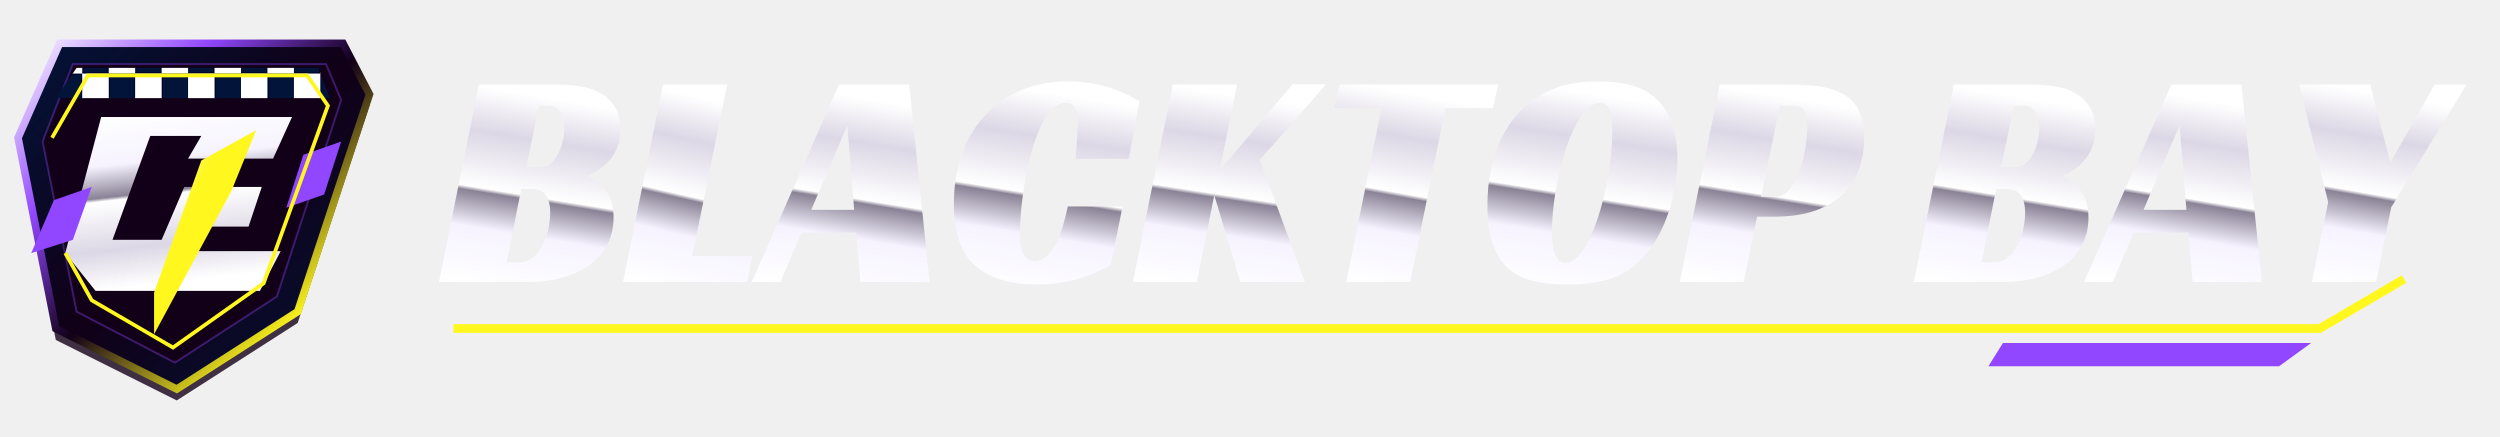
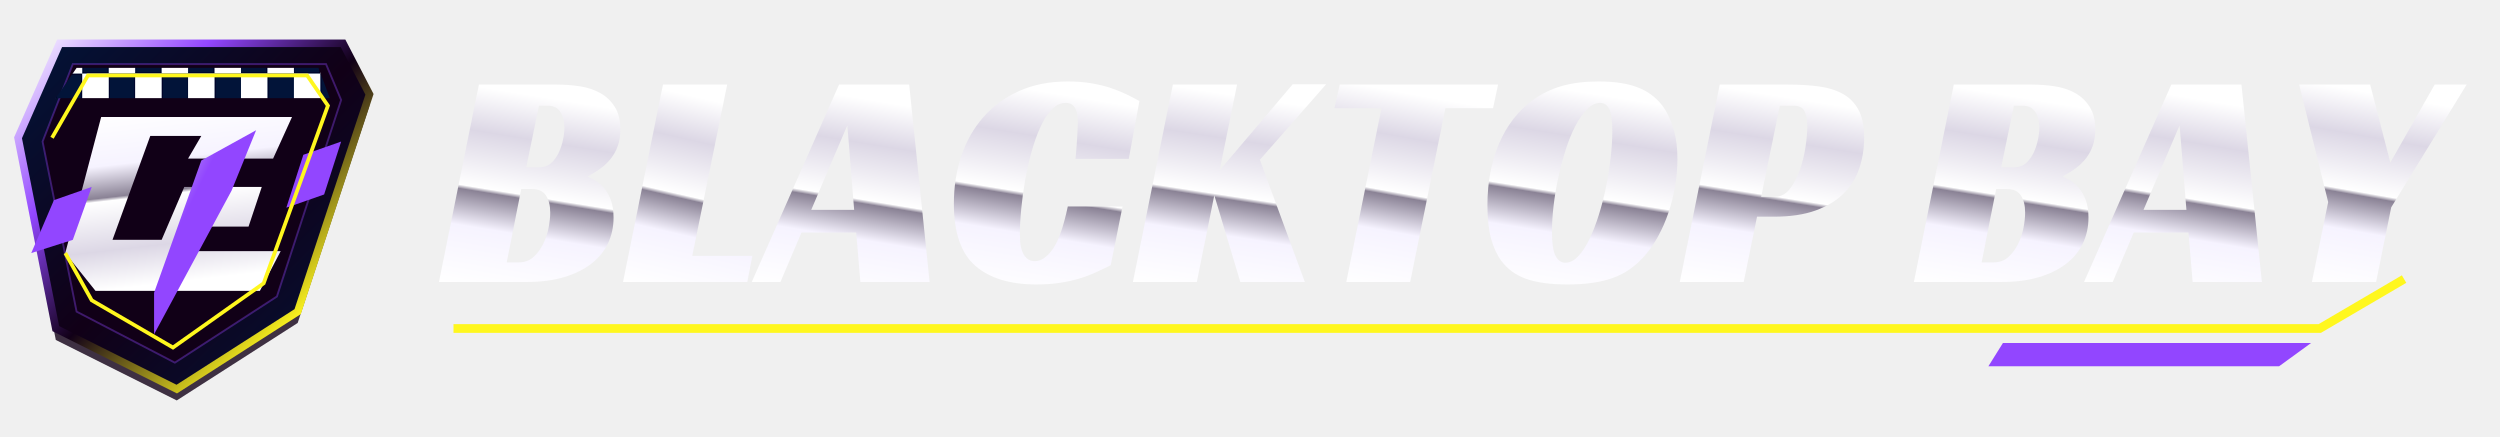
<svg xmlns="http://www.w3.org/2000/svg" viewBox="0 0 860 150" role="img" aria-label="Blacktop Bay">
  <defs>
    <linearGradient id="chrome" x1="0" y1="0" x2="0.15" y2="1" gradientUnits="objectBoundingBox">
      <stop stop-color="#FFFFFF" />
      <stop offset=".3" stop-color="#F6F3FF" />
      <stop offset=".48" stop-color="#8A8295" />
      <stop offset=".5" stop-color="#FFFFFF" />
      <stop offset=".78" stop-color="#DCD7E5" />
      <stop offset="1" stop-color="#FFFFFF" />
    </linearGradient>
    <linearGradient id="cyan" x1="0" y1="0" x2="1" y2="1">
-       <stop stop-color="#FFFFCB" />
-       <stop offset=".36" stop-color="#FFF71E" />
-       <stop offset="1" stop-color="#FFF71E" />
+       <stop stop-color="#DCD7E5" />
+       <stop offset=".36" stop-color="#9246FF" />
+       <stop offset="1" stop-color="#9246FF" />
    </linearGradient>
    <linearGradient id="dark" x1="0" y1="0" x2="1" y2="1">
      <stop stop-color="#021439" />
      <stop offset=".5" stop-color="#110017" />
      <stop offset="1" stop-color="#021439" />
    </linearGradient>
    <linearGradient id="edge" x1="0" y1="0" x2="1" y2="1">
      <stop stop-color="#FFFFFF" />
-       <stop offset=".27" stop-color="#9146FF" />
+       <stop offset=".27" stop-color="#9246FF" />
      <stop offset=".5" stop-color="#110017" />
      <stop offset=".8" stop-color="#FFF71E" />
-       <stop offset="1" stop-color="#9146FF" />
+       <stop offset="1" stop-color="#9246FF" />
    </linearGradient>
    <pattern id="check" width="28" height="28" patternUnits="userSpaceOnUse">
      <path d="M0 0h14v14H0zm14 14h14v14H14z" fill="#FFFFFF" />
      <path d="M14 0h14v14H14zM0 14h14v14H0z" fill="#021439" />
    </pattern>
    <filter id="glow">
      <feGaussianBlur stdDeviation="3" />
    </filter>
  </defs>
  <g class="emblem" transform="translate(1 -2) scale(.65)">
    <path d="M30 26 180 26 194 53 156 168 92 209 28 177 8 76Z" fill="#110017" opacity=".8" transform="translate(0 6)" />
    <path class="shield" d="M30 26 180 26 194 53 156 168 92 209 28 177 8 76Z" fill="url(#dark)" stroke="url(#edge)" stroke-width="4" />
-     <path d="m37 37 134 0 8 19-34 104-54 35-52-27-18-90Z" fill="#110017" stroke="#9146FF" stroke-opacity=".36" />
+     <path d="m37 37 134 0 8 19-34 104-54 35-52-27-18-90Z" fill="#110017" stroke="#9246FF" stroke-opacity=".36" />
    <path d="M39 39h128l6 16H28Z" fill="url(#check)" />
    <path d="M52 65 153 65 143 87 98 87 105 75 78 75 58 130 84 130 96 102 137 102 130 123 106 123 102 136 147 136 136 157 49 157 33 137Z" fill="url(#chrome)" />
    <path class="apex" d="m105 88 29-16-13 32-41 76 0-22 25-70Z" fill="url(#cyan)" />
-     <path d="m27 109 20-7-10 28-22 7Zm132-24 20-7-9 28-20 7Z" fill="#9146FF" />
+     <path d="m27 109 20-7-10 28-22 7Zm132-24 20-7-9 28-20 7Z" fill="#9246FF" />
    <path class="road-trace" d="M26 76 45 43h116l11 16-34 94-48 34-43-25-14-25" fill="none" stroke="#FFF71E" stroke-width="2" />
  </g>
  <g class="" fill="url(#chrome)" transform="translate(151,97) scale(0.1017999,-0.1069444)">
    <path transform="translate(0,0)" d="M613 490Q613 461 604.5 438.0Q596 415 581.0 397.0Q566 379 546.0 365.0Q526 351 502 339Q513 335 528.0 326.5Q543 318 557.0 303.0Q571 288 580.5 264.5Q590 241 590 207Q590 162 571.0 124.0Q552 86 514.5 58.5Q477 31 422.5 15.5Q368 0 297 0H0L135 635H398Q437 635 475.5 629.5Q514 624 544.5 608.0Q575 592 594.0 563.5Q613 535 613 490ZM341 369Q363 369 378.5 382.0Q394 395 404.0 414.5Q414 434 419.0 456.5Q424 479 424 497Q424 526 410.5 546.5Q397 567 368 567H338L295 369ZM269 63Q299 63 319.0 80.0Q339 97 352.0 122.0Q365 147 370.5 174.5Q376 202 376 223Q376 258 361.5 278.5Q347 299 315 299H278L229 63Z" />
    <path transform="translate(622,0)" d="M135 635H352L234 84H437L420 0H0Z" />
    <path transform="translate(1104,0)" d="M554 0H320L306 159H121L50 0H-47L248 635H485ZM154 232H299L276 504Z" />
    <path transform="translate(1706,0)" d="M564 54Q539 42 512.5 30.5Q486 19 456.0 10.5Q426 2 390.5 -3.0Q355 -8 313 -8Q179 -8 106.5 52.0Q34 112 34 252Q34 333 59.0 404.5Q84 476 133.0 529.5Q182 583 254.0 614.0Q326 645 419 645Q463 645 499.5 639.0Q536 633 565.5 623.5Q595 614 618.5 603.0Q642 592 661 582L625 396H445Q446 406 447.5 422.0Q449 438 450.0 454.5Q451 471 452.0 487.0Q453 503 453 514Q453 522 452.0 532.5Q451 543 447.0 553.0Q443 563 434.5 569.5Q426 576 412 576Q386 576 364.5 554.5Q343 533 326.0 497.5Q309 462 296.0 417.0Q283 372 274.5 325.5Q266 279 261.5 234.0Q257 189 257 155Q257 145 258.0 130.0Q259 115 264.0 101.0Q269 87 279.5 77.0Q290 67 308 67Q339 67 368.0 105.5Q397 144 419 243H604Z" />
    <path transform="translate(2345,0)" d="M293 359 540 636H653L429 393L581 0H363L275 279L216 0H0L135 635H352Z" />
    <path transform="translate(2953,0)" d="M609 559H448L329 0H113L232 559H73L91 635H626Z" />
    <path transform="translate(3508,0)" d="M411 645Q497 645 550.5 623.0Q604 601 635 555Q655 524 666.0 485.0Q677 446 677 395Q677 351 669.0 307.0Q661 263 646.5 222.5Q632 182 611.5 146.5Q591 111 566 84Q519 33 457.5 12.5Q396 -8 306 -8Q219 -8 166.0 10.0Q113 28 82 68Q60 96 47.5 139.0Q35 182 35 247Q35 358 74.5 445.5Q114 533 187 584Q231 615 285.0 630.0Q339 645 411 645ZM298 62Q321 62 341.5 82.5Q362 103 379.5 137.5Q397 172 411.5 216.0Q426 260 436.0 307.0Q446 354 451.5 400.5Q457 447 457 485Q457 537 446.5 556.5Q436 576 416 576Q393 576 372.0 556.0Q351 536 332.5 502.5Q314 469 299.5 425.5Q285 382 274.5 336.0Q264 290 258.5 245.0Q253 200 253 162Q253 105 265.5 83.5Q278 62 298 62Z" />
    <path transform="translate(4193,0)" d="M321 274Q351 274 371.5 299.0Q392 324 405.5 360.0Q419 396 425.0 435.0Q431 474 431 503Q431 530 422.0 548.5Q413 567 383 567H338L275 274ZM261 210 216 0H0L135 635H366Q423 635 470.0 629.0Q517 623 551.0 605.0Q585 587 604.0 553.5Q623 520 623 464Q623 412 606.5 365.5Q590 319 553.5 284.5Q517 250 459.0 230.0Q401 210 318 210Z" />
    <path transform="translate(4793,0)" d="" />
    <path transform="translate(4984,0)" d="M613 490Q613 461 604.5 438.0Q596 415 581.0 397.0Q566 379 546.0 365.0Q526 351 502 339Q513 335 528.0 326.5Q543 318 557.0 303.0Q571 288 580.5 264.5Q590 241 590 207Q590 162 571.0 124.0Q552 86 514.5 58.5Q477 31 422.5 15.5Q368 0 297 0H0L135 635H398Q437 635 475.5 629.5Q514 624 544.5 608.0Q575 592 594.0 563.5Q613 535 613 490ZM341 369Q363 369 378.5 382.0Q394 395 404.0 414.5Q414 434 419.0 456.5Q424 479 424 497Q424 526 410.5 546.5Q397 567 368 567H338L295 369ZM269 63Q299 63 319.0 80.0Q339 97 352.0 122.0Q365 147 370.5 174.5Q376 202 376 223Q376 258 361.5 278.5Q347 299 315 299H278L229 63Z" />
    <path transform="translate(5606,0)" d="M554 0H320L306 159H121L50 0H-47L248 635H485ZM154 232H299L276 504Z" />
    <path transform="translate(6208,0)" d="M389 240 338 0H121L176 257L78 635H318L386 384L536 635H644Z" />
  </g>
  <path d="m156 113 642 0 29-17" fill="none" stroke="#FFF71E" stroke-width="3" />
-   <path d="m689 118 106 0-11 8H684Z" fill="#9146FF" />
+   <path d="m689 118 106 0-11 8H684Z" fill="#9246FF" />
</svg>
